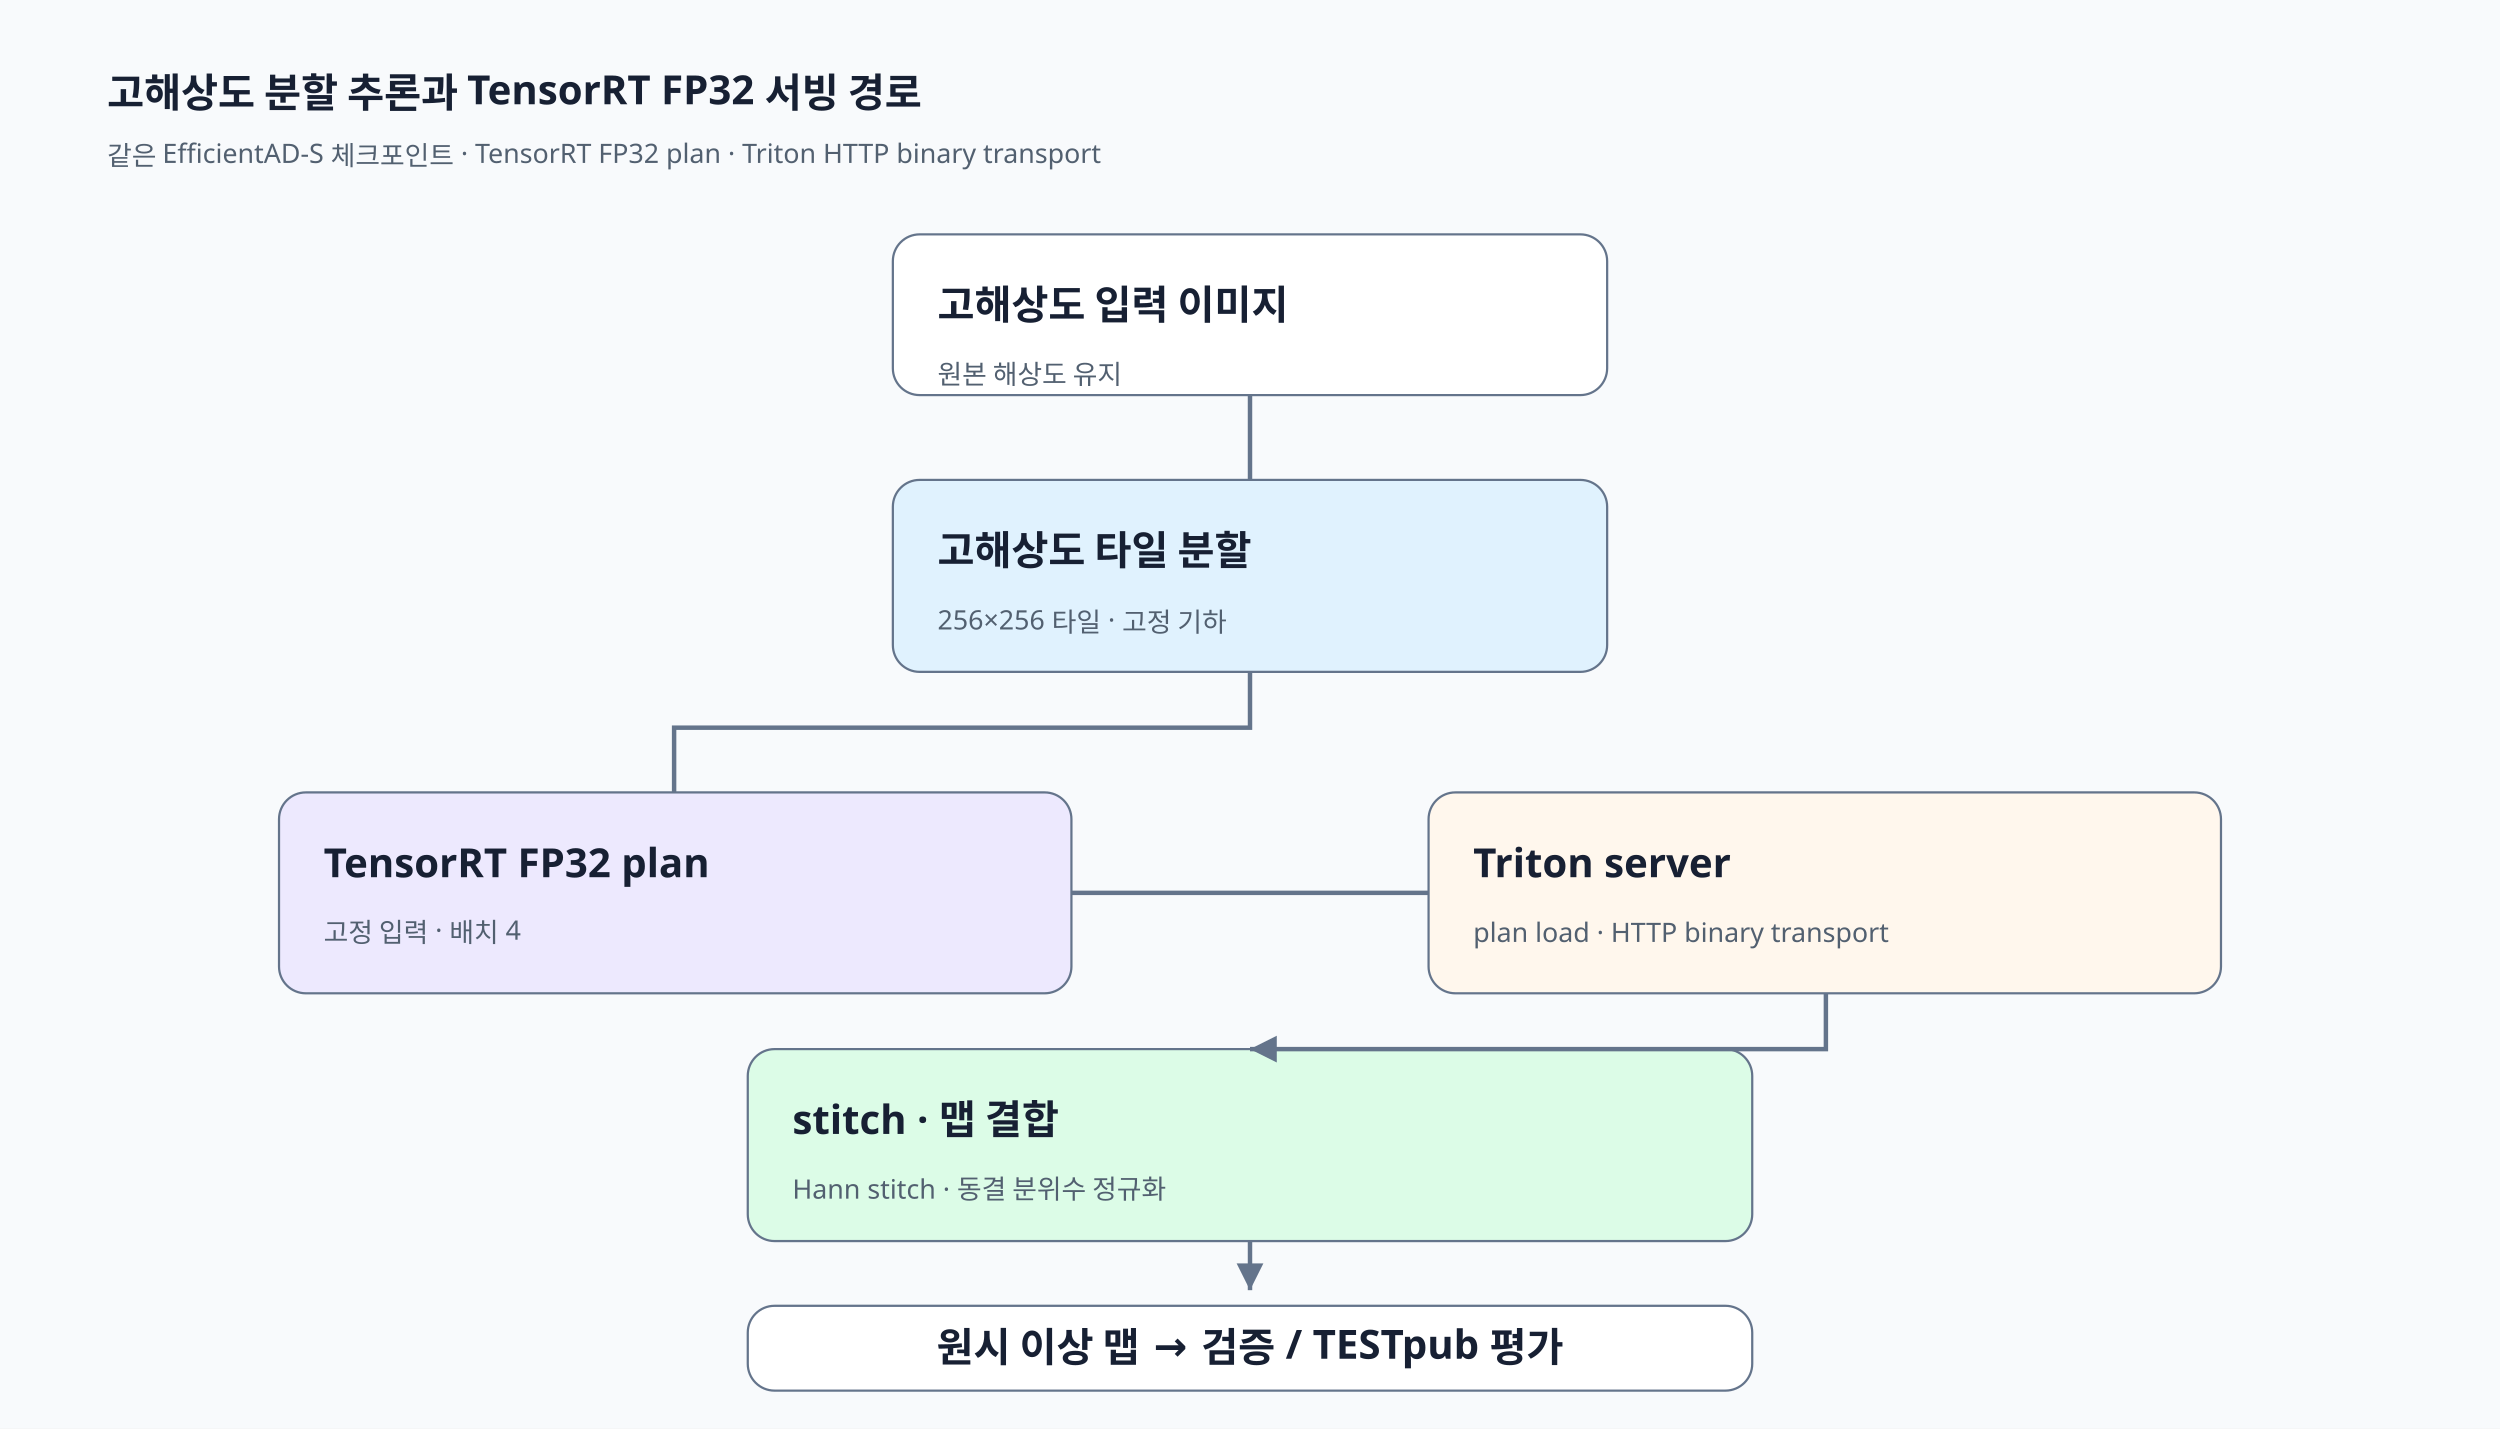
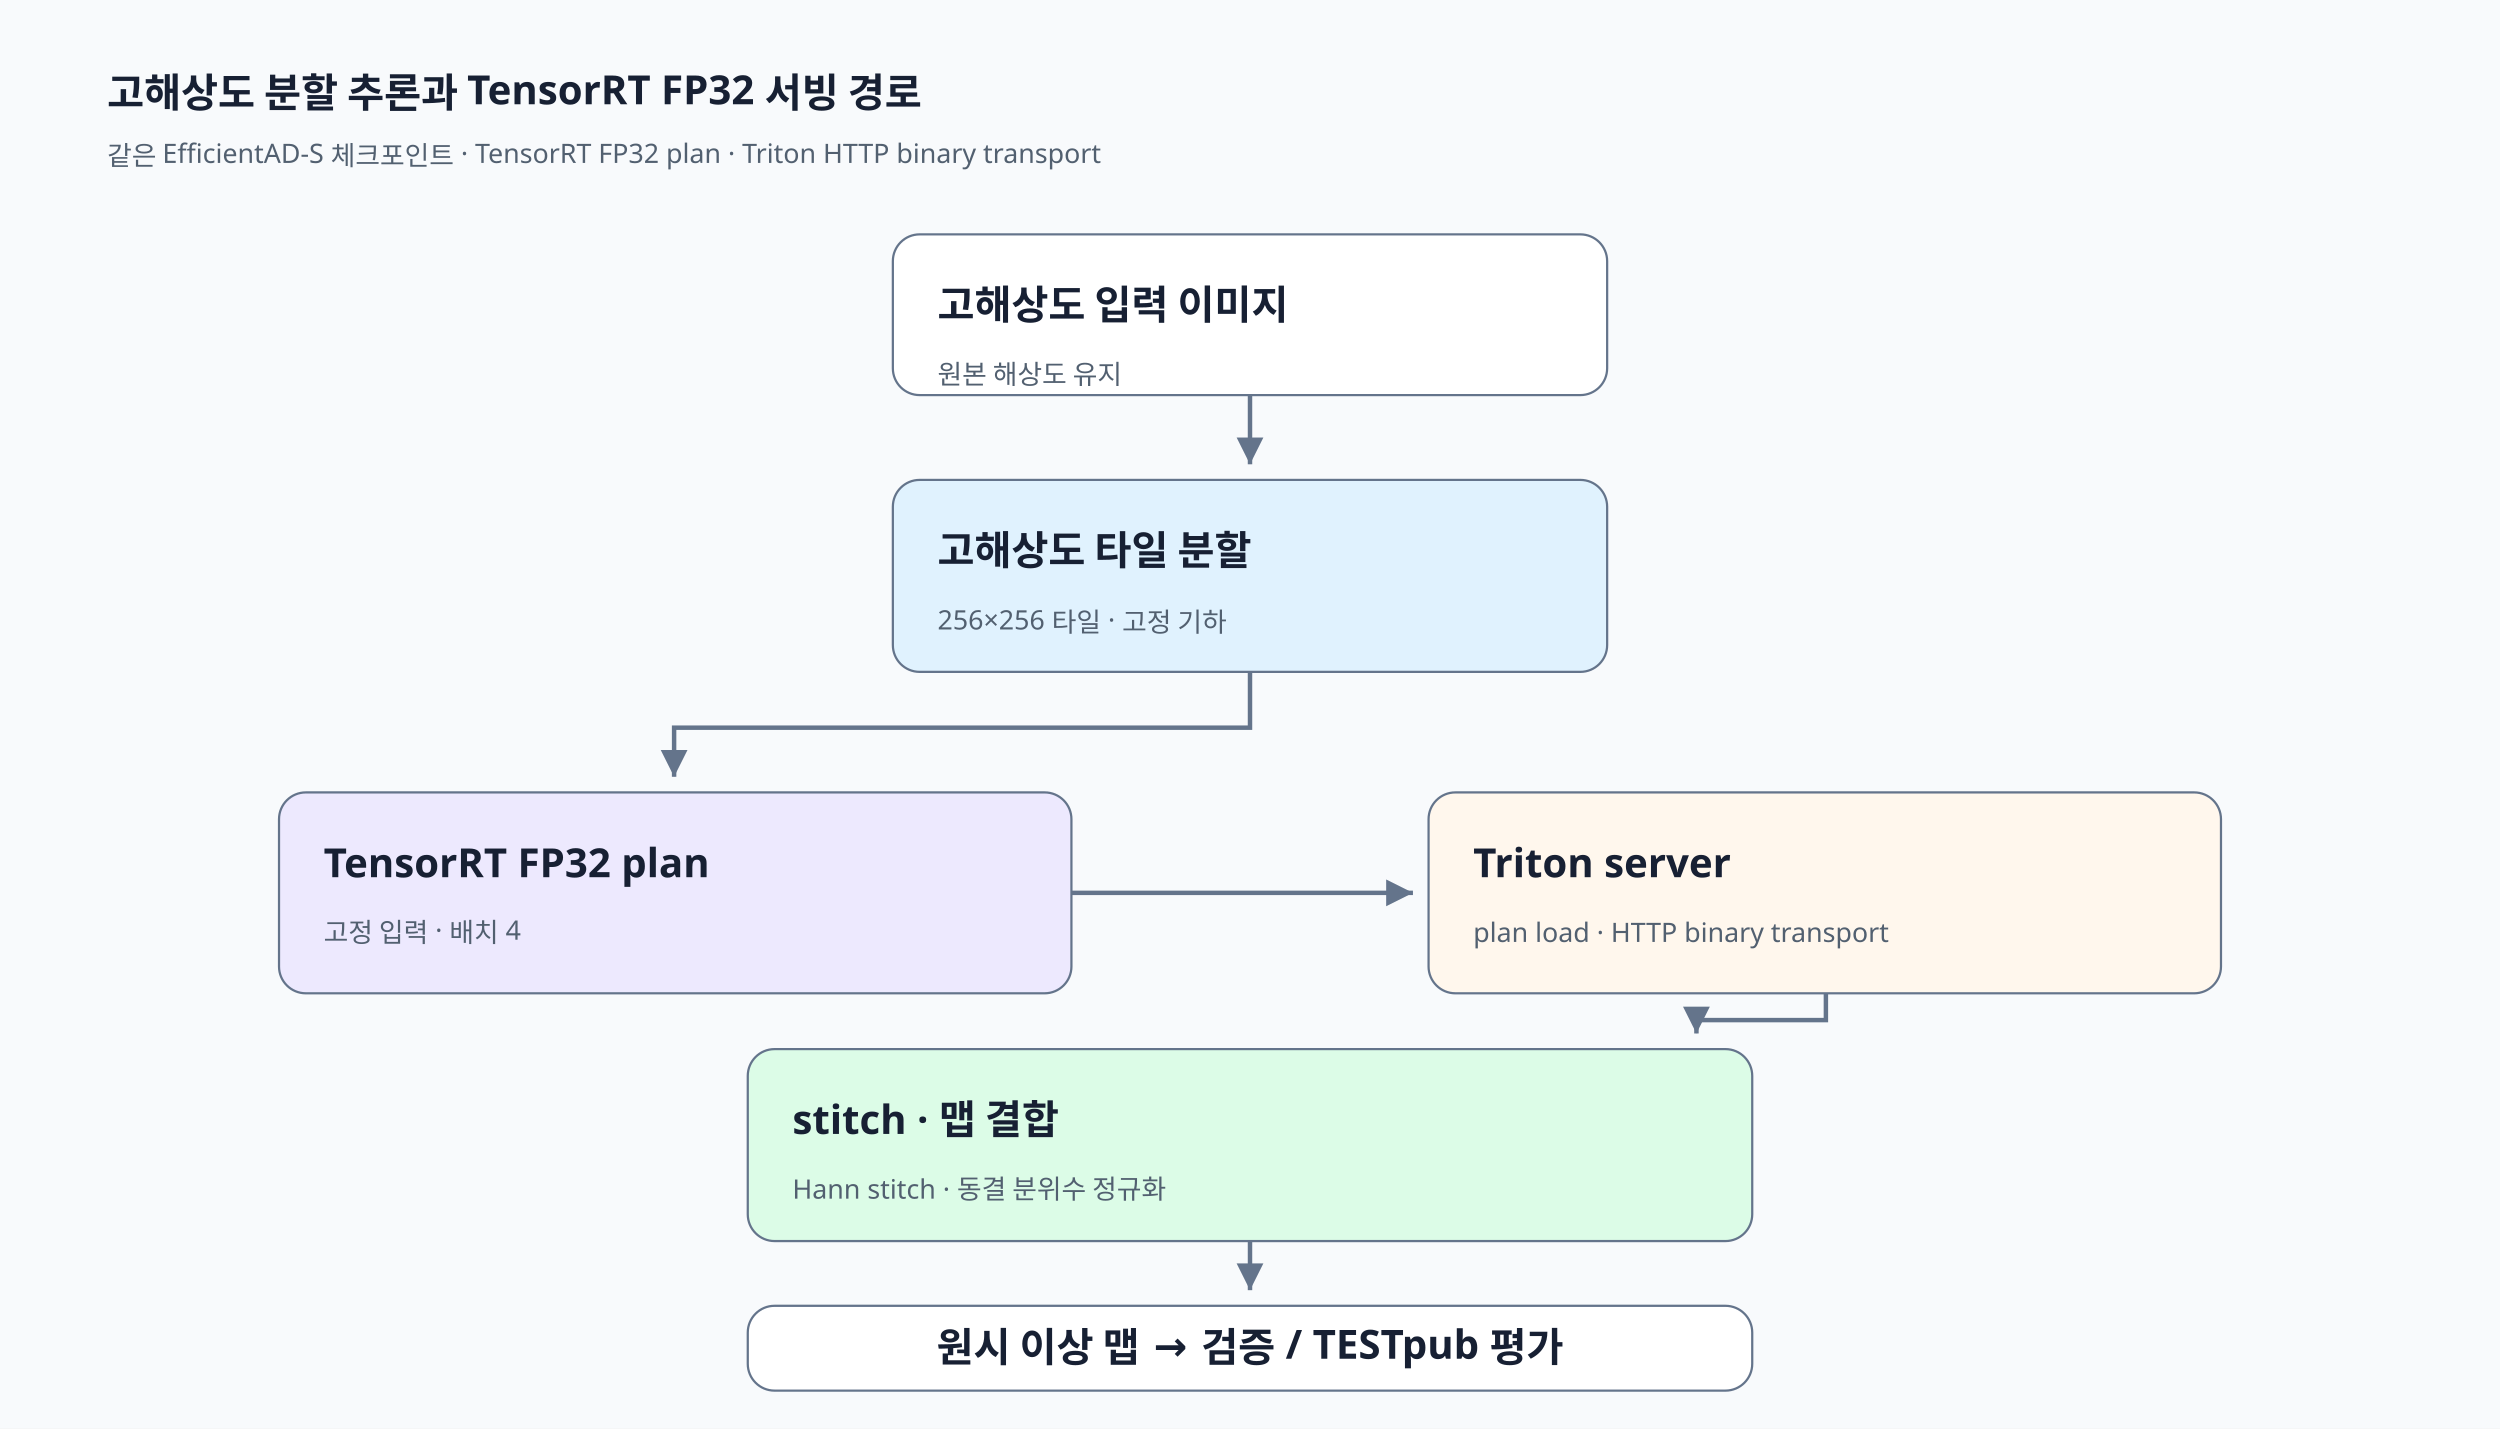
<svg xmlns="http://www.w3.org/2000/svg" width="100%" height="640" viewBox="0 0 1120 640">
  <style>text{font-family:system-ui,sans-serif;fill:#172033}.t{font-size:18px;font-weight:700}.s{font-size:12px;fill:#526070}.n{font-size:11px;fill:#526070}</style>
  <rect width="100%" height="100%" fill="#f8fafc" />
  <text x="48" y="48" class="t">고해상도 분할 추론과 TensorRT FP32 서빙 경로</text>
  <text x="48" y="74" class="s">같은 EfficientAD-S 체크포인트 · TensorRT FP32 plan · Triton HTTP binary transport</text>
  <rect x="400" y="105" width="320" height="72" rx="12" fill="#ffffff" stroke="#64748b" />
  <text x="420" y="143" class="t">고해상도 입력 이미지</text>
  <text x="420" y="172" class="s">원본 해상도 유지</text>
  <rect x="400" y="215" width="320" height="86" rx="12" fill="#e0f2fe" stroke="#64748b" />
  <text x="420" y="253" class="t">고해상도 타일 분할</text>
  <text x="420" y="282" class="s">256×256 타일 · 고정 기하</text>
  <rect x="125" y="355" width="355" height="90" rx="12" fill="#ede9fe" stroke="#64748b" />
  <text x="145" y="393" class="t">TensorRT FP32 plan</text>
  <text x="145" y="422" class="s">고정 입력 · 배치 4</text>
  <rect x="640" y="355" width="355" height="90" rx="12" fill="#fff7ed" stroke="#64748b" />
  <text x="660" y="393" class="t">Triton server</text>
  <text x="660" y="422" class="s">plan load · HTTP binary transport</text>
  <rect x="335" y="470" width="450" height="86" rx="12" fill="#dcfce7" stroke="#64748b" />
  <text x="355" y="508" class="t">stitch · 맵 결합</text>
  <text x="355" y="537" class="s">Hann stitch · 동결 분위수 정규화</text>
  <rect x="335" y="585" width="450" height="38" rx="12" fill="#ffffff" stroke="#64748b" />
  <text x="560.0" y="610.0" class="t" text-anchor="middle">원시 이상 맵 → 검증 / TESTpub 평가</text>
-   <path d="M560 177v38M560 301v25H302v29M480 400h160M818 445v25H560" fill="none" stroke="#64748b" stroke-width="2" marker-end="url(#a)" />
+   <path d="M560 177v31" fill="none" stroke="#64748b" stroke-width="2" marker-end="url(#a)" />
+   <path d="M560 301v25H302v22" fill="none" stroke="#64748b" stroke-width="2" marker-end="url(#a)" />
+   <path d="M480 400h153" fill="none" stroke="#64748b" stroke-width="2" marker-end="url(#a)" />
+   <path d="M818 445v12H760v6" fill="none" stroke="#64748b" stroke-width="2" marker-end="url(#a)" />
  <path d="M560 556v22" fill="none" stroke="#64748b" stroke-width="2" marker-end="url(#a)" />
  <defs>
    <marker id="a" markerWidth="8" markerHeight="8" refX="6" refY="3" orient="auto">
      <path d="M0,0 L0,6 L6,3z" fill="#64748b" />
    </marker>
  </defs>
</svg>
